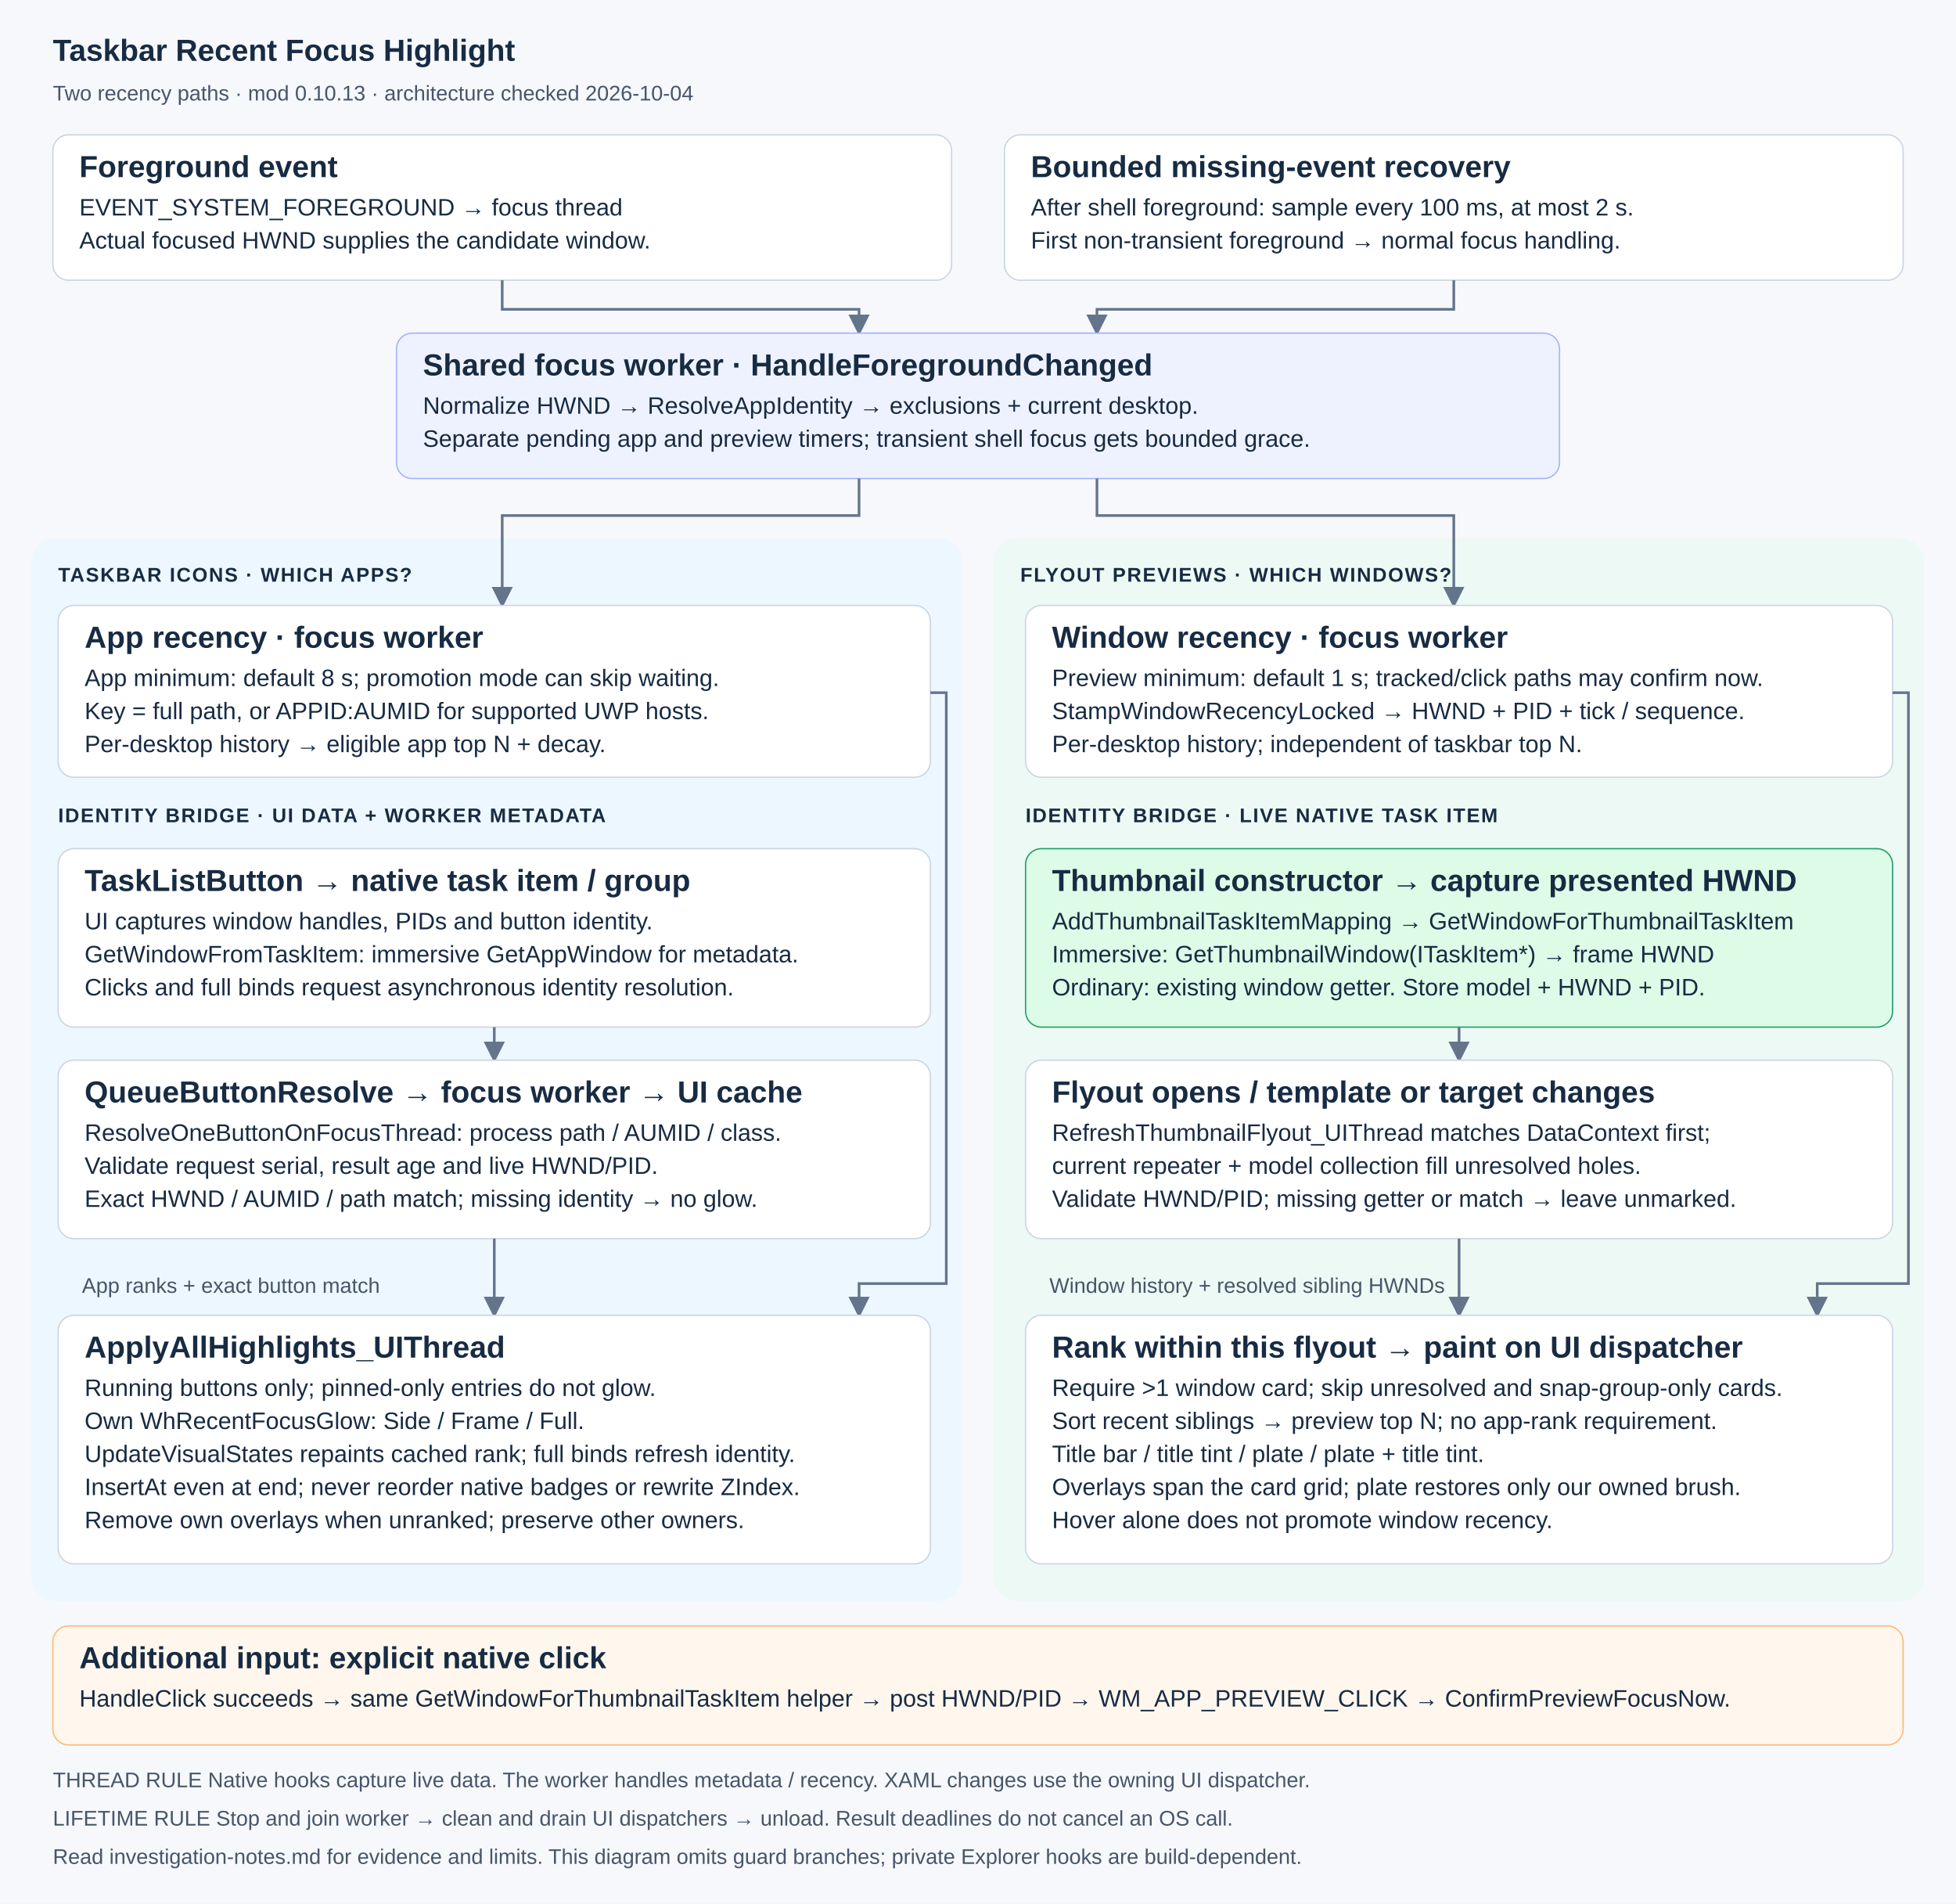
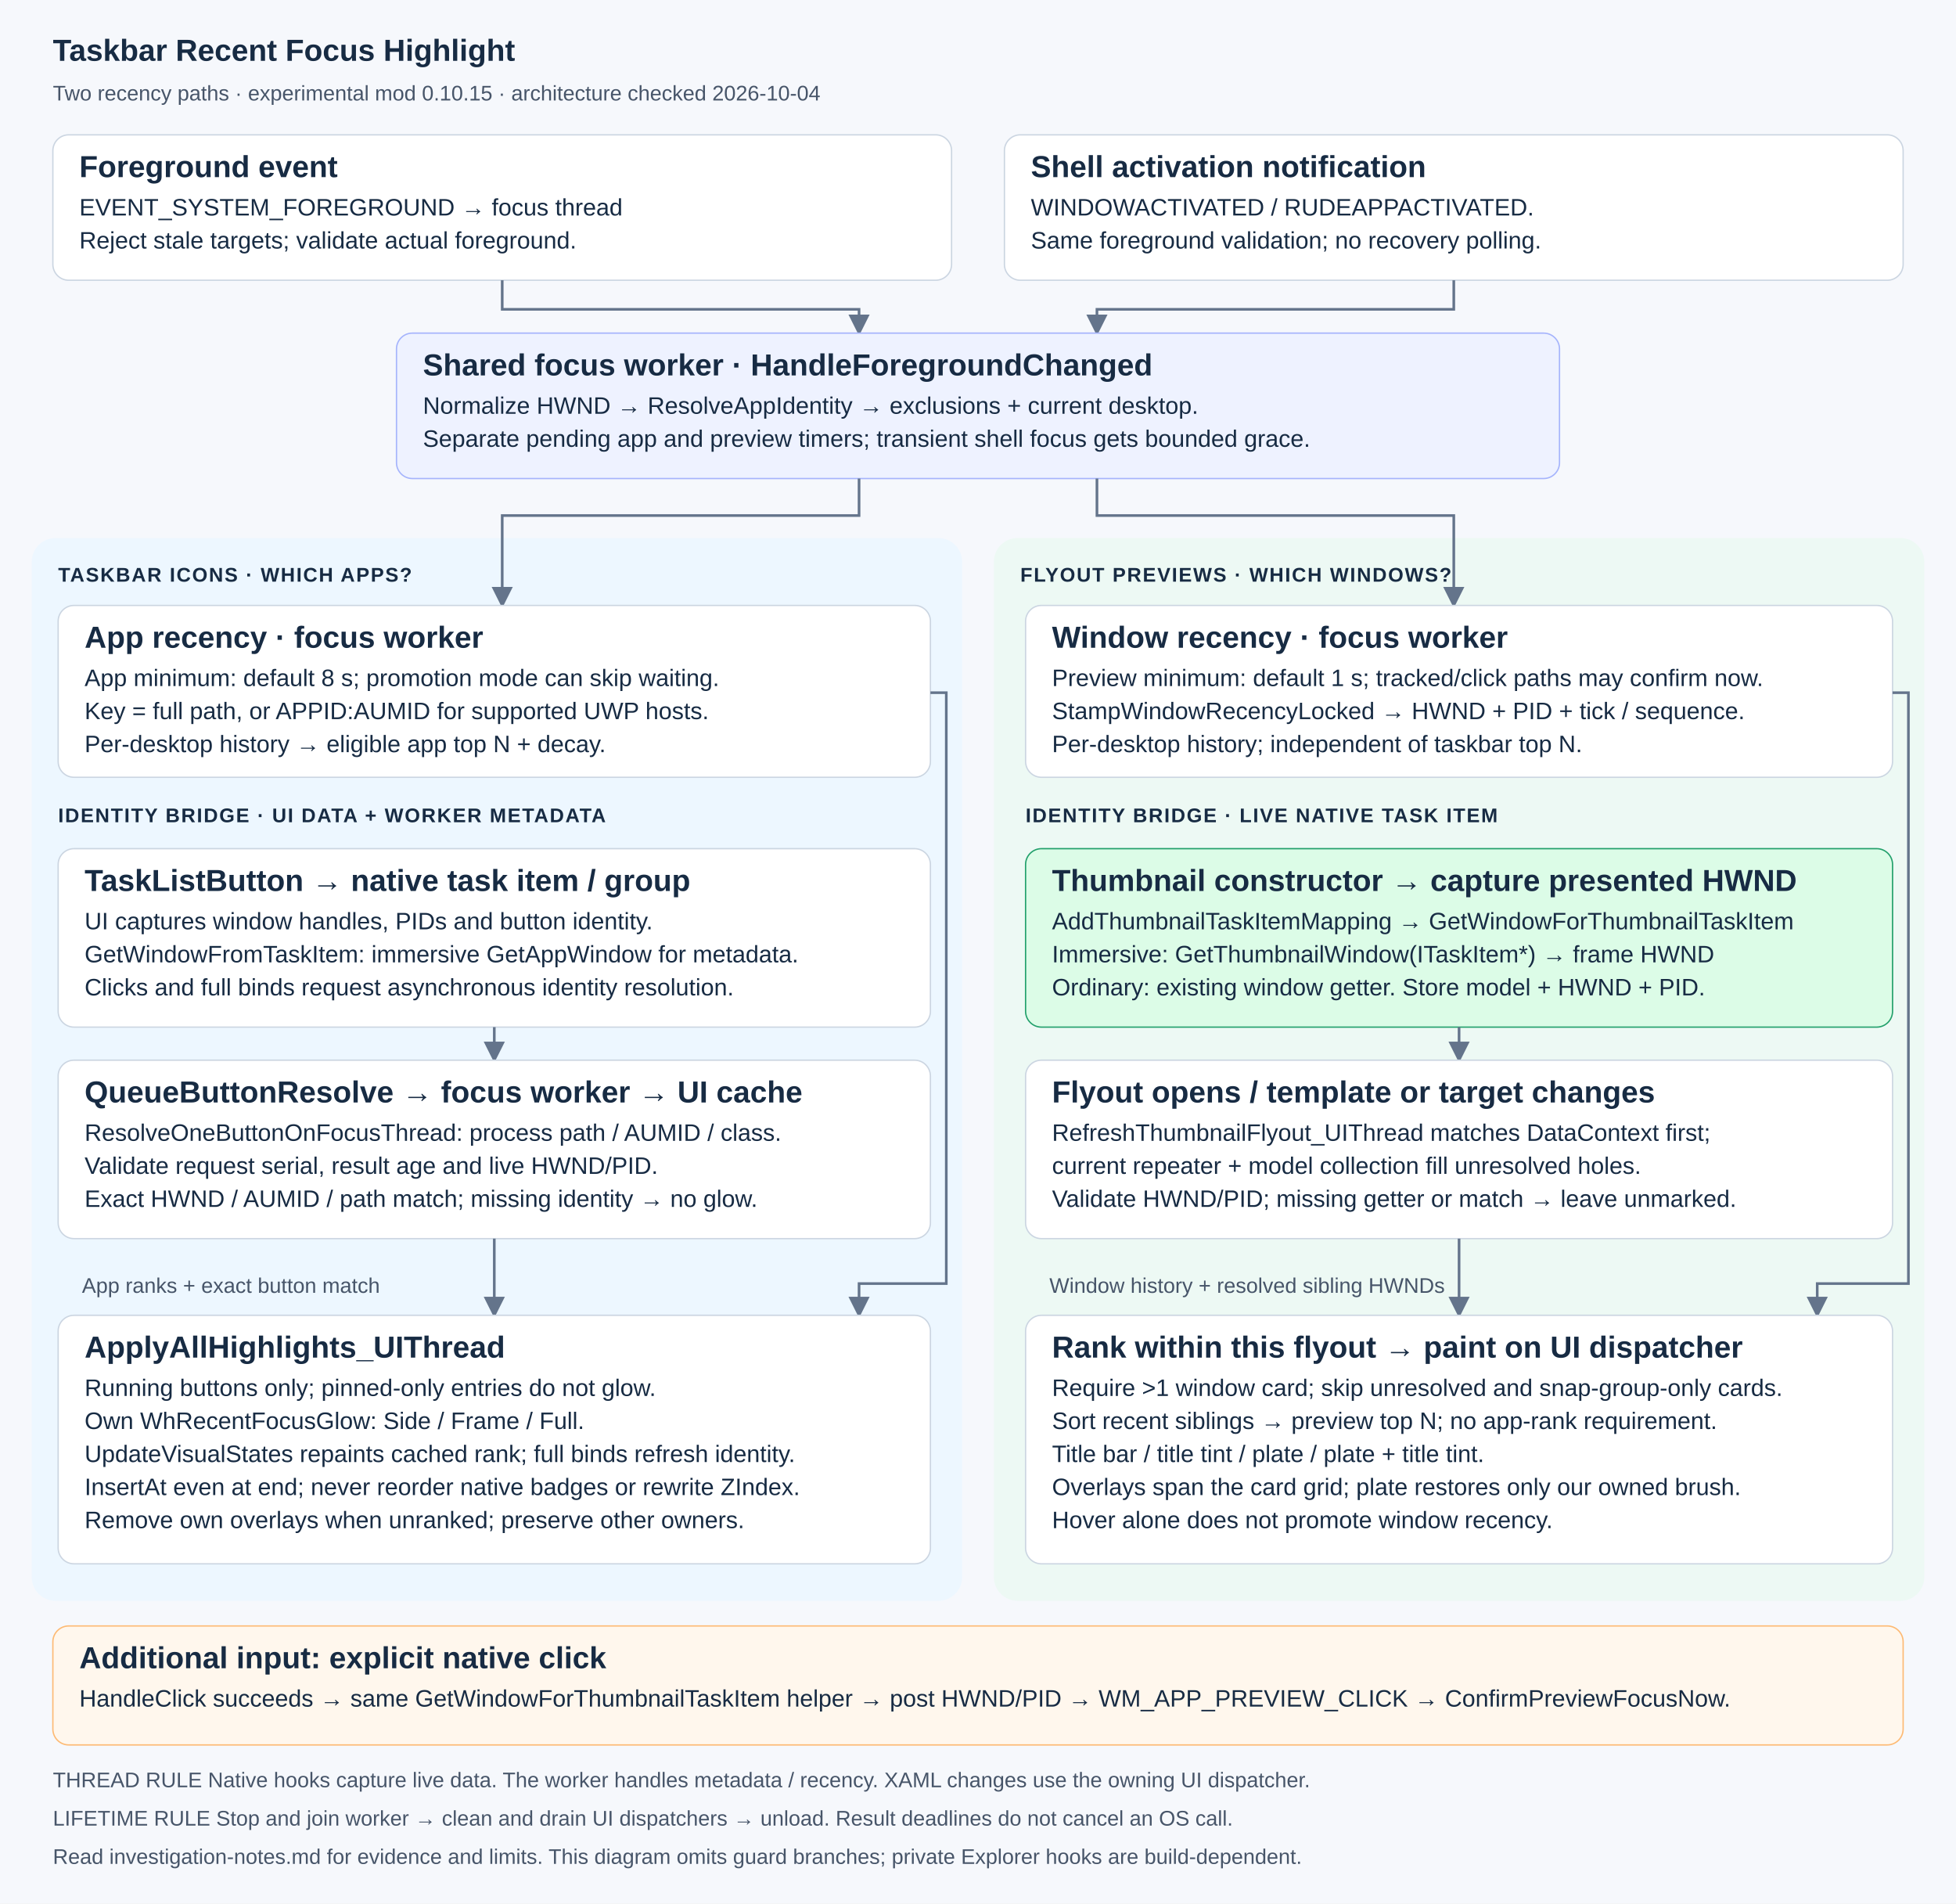
<svg xmlns="http://www.w3.org/2000/svg" width="1480" height="1440" viewBox="0 0 1480 1440" role="img" aria-labelledby="title description">
  <defs>
    <marker id="arrow" markerWidth="8" markerHeight="8" refX="7" refY="4" orient="auto">
      <path d="M0 0L8 4L0 8Z" fill="#64748b" />
    </marker>
  </defs>
  <style>text{font-family:Segoe UI,Arial,sans-serif;fill:#172b43} .heading{font-size:23px;font-weight:700}.body{font-size:18px}.small{font-size:16px;fill:#475569}.tag{font-size:15px;font-weight:700;letter-spacing:1px}.wire{fill:none;stroke:#64748b;stroke-width:2;marker-end:url(#arrow)}</style>
  <rect width="1480" height="1440" fill="#f6f8fc" />
  <text x="40" y="46" class="heading">Taskbar Recent Focus Highlight</text>
-   <text x="40" y="76" class="small">Two recency paths · mod 0.10.13 · architecture checked 2026-10-04</text>
+   <text x="40" y="76" class="small">Two recency paths · experimental mod 0.10.15 · architecture checked 2026-10-04</text>
  <rect x="40" y="102" width="680" height="110" rx="12" fill="#fff" stroke="#cbd5e1" />
  <text x="60" y="134" class="heading">Foreground event</text>
  <text x="60" y="163" class="body">EVENT_SYSTEM_FOREGROUND → focus thread</text>
-   <text x="60" y="188" class="body">Actual focused HWND supplies the candidate window.</text>
+   <text x="60" y="188" class="body">Reject stale targets; validate actual foreground.</text>
  <rect x="760" y="102" width="680" height="110" rx="12" fill="#fff" stroke="#cbd5e1" />
-   <text x="780" y="134" class="heading">Bounded missing-event recovery</text>
-   <text x="780" y="163" class="body">After shell foreground: sample every 100 ms, at most 2 s.</text>
-   <text x="780" y="188" class="body">First non-transient foreground → normal focus handling.</text>
+   <text x="780" y="134" class="heading">Shell activation notification</text>
+   <text x="780" y="163" class="body">WINDOWACTIVATED / RUDEAPPACTIVATED.</text>
+   <text x="780" y="188" class="body">Same foreground validation; no recovery polling.</text>
  <path class="wire" d="M380 212 V234 H650 V252" />
  <path class="wire" d="M1100 212 V234 H830 V252" />
  <rect x="300" y="252" width="880" height="110" rx="12" fill="#eef2ff" stroke="#a5b4fc" />
  <text x="320" y="284" class="heading">Shared focus worker · HandleForegroundChanged</text>
  <text x="320" y="313" class="body">Normalize HWND → ResolveAppIdentity → exclusions + current desktop.</text>
  <text x="320" y="338" class="body">Separate pending app and preview timers; transient shell focus gets bounded grace.</text>
  <rect x="24" y="407" width="704" height="804" rx="18" fill="#edf7ff" />
  <rect x="752" y="407" width="704" height="804" rx="18" fill="#edf9f4" />
  <text x="44" y="440" class="tag">TASKBAR ICONS · WHICH APPS?</text>
  <text x="772" y="440" class="tag">FLYOUT PREVIEWS · WHICH WINDOWS?</text>
  <path class="wire" d="M650 362 V390 H380 V458" />
  <path class="wire" d="M830 362 V390 H1100 V458" />
  <rect x="44" y="458" width="660" height="130" rx="12" fill="#fff" stroke="#cbd5e1" />
  <text x="64" y="490" class="heading">App recency · focus worker</text>
  <text x="64" y="519" class="body">App minimum: default 8 s; promotion mode can skip waiting.</text>
  <text x="64" y="544" class="body">Key = full path, or APPID:AUMID for supported UWP hosts.</text>
  <text x="64" y="569" class="body">Per-desktop history → eligible app top N + decay.</text>
  <rect x="776" y="458" width="656" height="130" rx="12" fill="#fff" stroke="#cbd5e1" />
  <text x="796" y="490" class="heading">Window recency · focus worker</text>
  <text x="796" y="519" class="body">Preview minimum: default 1 s; tracked/click paths may confirm now.</text>
  <text x="796" y="544" class="body">StampWindowRecencyLocked → HWND + PID + tick / sequence.</text>
  <text x="796" y="569" class="body">Per-desktop history; independent of taskbar top N.</text>
  <text x="44" y="622" class="tag">IDENTITY BRIDGE · UI DATA + WORKER METADATA</text>
  <rect x="44" y="642" width="660" height="135" rx="12" fill="#fff" stroke="#cbd5e1" />
  <text x="64" y="674" class="heading">TaskListButton → native task item / group</text>
  <text x="64" y="703" class="body">UI captures window handles, PIDs and button identity.</text>
  <text x="64" y="728" class="body">GetWindowFromTaskItem: immersive GetAppWindow for metadata.</text>
  <text x="64" y="753" class="body">Clicks and full binds request asynchronous identity resolution.</text>
  <path class="wire" d="M374 777 V802" />
  <rect x="44" y="802" width="660" height="135" rx="12" fill="#fff" stroke="#cbd5e1" />
  <text x="64" y="834" class="heading">QueueButtonResolve → focus worker → UI cache</text>
  <text x="64" y="863" class="body">ResolveOneButtonOnFocusThread: process path / AUMID / class.</text>
  <text x="64" y="888" class="body">Validate request serial, result age and live HWND/PID.</text>
  <text x="64" y="913" class="body">Exact HWND / AUMID / path match; missing identity → no glow.</text>
  <text x="776" y="622" class="tag">IDENTITY BRIDGE · LIVE NATIVE TASK ITEM</text>
  <rect x="776" y="642" width="656" height="135" rx="12" fill="#dcfce7" stroke="#22a06b" />
  <text x="796" y="674" class="heading">Thumbnail constructor → capture presented HWND</text>
  <text x="796" y="703" class="body">AddThumbnailTaskItemMapping → GetWindowForThumbnailTaskItem</text>
  <text x="796" y="728" class="body">Immersive: GetThumbnailWindow(ITaskItem*) → frame HWND</text>
  <text x="796" y="753" class="body">Ordinary: existing window getter. Store model + HWND + PID.</text>
  <path class="wire" d="M1104 777 V802" />
  <rect x="776" y="802" width="656" height="135" rx="12" fill="#fff" stroke="#cbd5e1" />
  <text x="796" y="834" class="heading">Flyout opens / template or target changes</text>
  <text x="796" y="863" class="body">RefreshThumbnailFlyout_UIThread matches DataContext first;</text>
  <text x="796" y="888" class="body">current repeater + model collection fill unresolved holes.</text>
  <text x="796" y="913" class="body">Validate HWND/PID; missing getter or match → leave unmarked.</text>
  <path class="wire" d="M374 937 V995" />
  <path class="wire" d="M1104 937 V995" />
  <path class="wire" d="M704 524 H716 V971 H650 V995" />
  <path class="wire" d="M1432 524 H1444 V971 H1375 V995" />
  <text x="62" y="978" class="small">App ranks + exact button match</text>
  <text x="794" y="978" class="small">Window history + resolved sibling HWNDs</text>
  <rect x="44" y="995" width="660" height="188" rx="12" fill="#fff" stroke="#cbd5e1" />
  <text x="64" y="1027" class="heading">ApplyAllHighlights_UIThread</text>
  <text x="64" y="1056" class="body">Running buttons only; pinned-only entries do not glow.</text>
  <text x="64" y="1081" class="body">Own WhRecentFocusGlow: Side / Frame / Full.</text>
  <text x="64" y="1106" class="body">UpdateVisualStates repaints cached rank; full binds refresh identity.</text>
  <text x="64" y="1131" class="body">InsertAt even at end; never reorder native badges or rewrite ZIndex.</text>
  <text x="64" y="1156" class="body">Remove own overlays when unranked; preserve other owners.</text>
  <rect x="776" y="995" width="656" height="188" rx="12" fill="#fff" stroke="#cbd5e1" />
  <text x="796" y="1027" class="heading">Rank within this flyout → paint on UI dispatcher</text>
  <text x="796" y="1056" class="body">Require &gt;1 window card; skip unresolved and snap-group-only cards.</text>
  <text x="796" y="1081" class="body">Sort recent siblings → preview top N; no app-rank requirement.</text>
  <text x="796" y="1106" class="body">Title bar / title tint / plate / plate + title tint.</text>
  <text x="796" y="1131" class="body">Overlays span the card grid; plate restores only our owned brush.</text>
  <text x="796" y="1156" class="body">Hover alone does not promote window recency.</text>
  <rect x="40" y="1230" width="1400" height="90" rx="12" fill="#fff7ed" stroke="#fdba74" />
  <text x="60" y="1262" class="heading">Additional input: explicit native click</text>
  <text x="60" y="1291" class="body">HandleClick succeeds → same GetWindowForThumbnailTaskItem helper → post HWND/PID → WM_APP_PREVIEW_CLICK → ConfirmPreviewFocusNow.</text>
  <text x="40" y="1352" class="small">THREAD RULE  Native hooks capture live data. The worker handles metadata / recency. XAML changes use the owning UI dispatcher.</text>
  <text x="40" y="1381" class="small">LIFETIME RULE  Stop and join worker → clean and drain UI dispatchers → unload. Result deadlines do not cancel an OS call.</text>
  <text x="40" y="1410" class="small">Read investigation-notes.md for evidence and limits. This diagram omits guard branches; private Explorer hooks are build-dependent.</text>
</svg>
